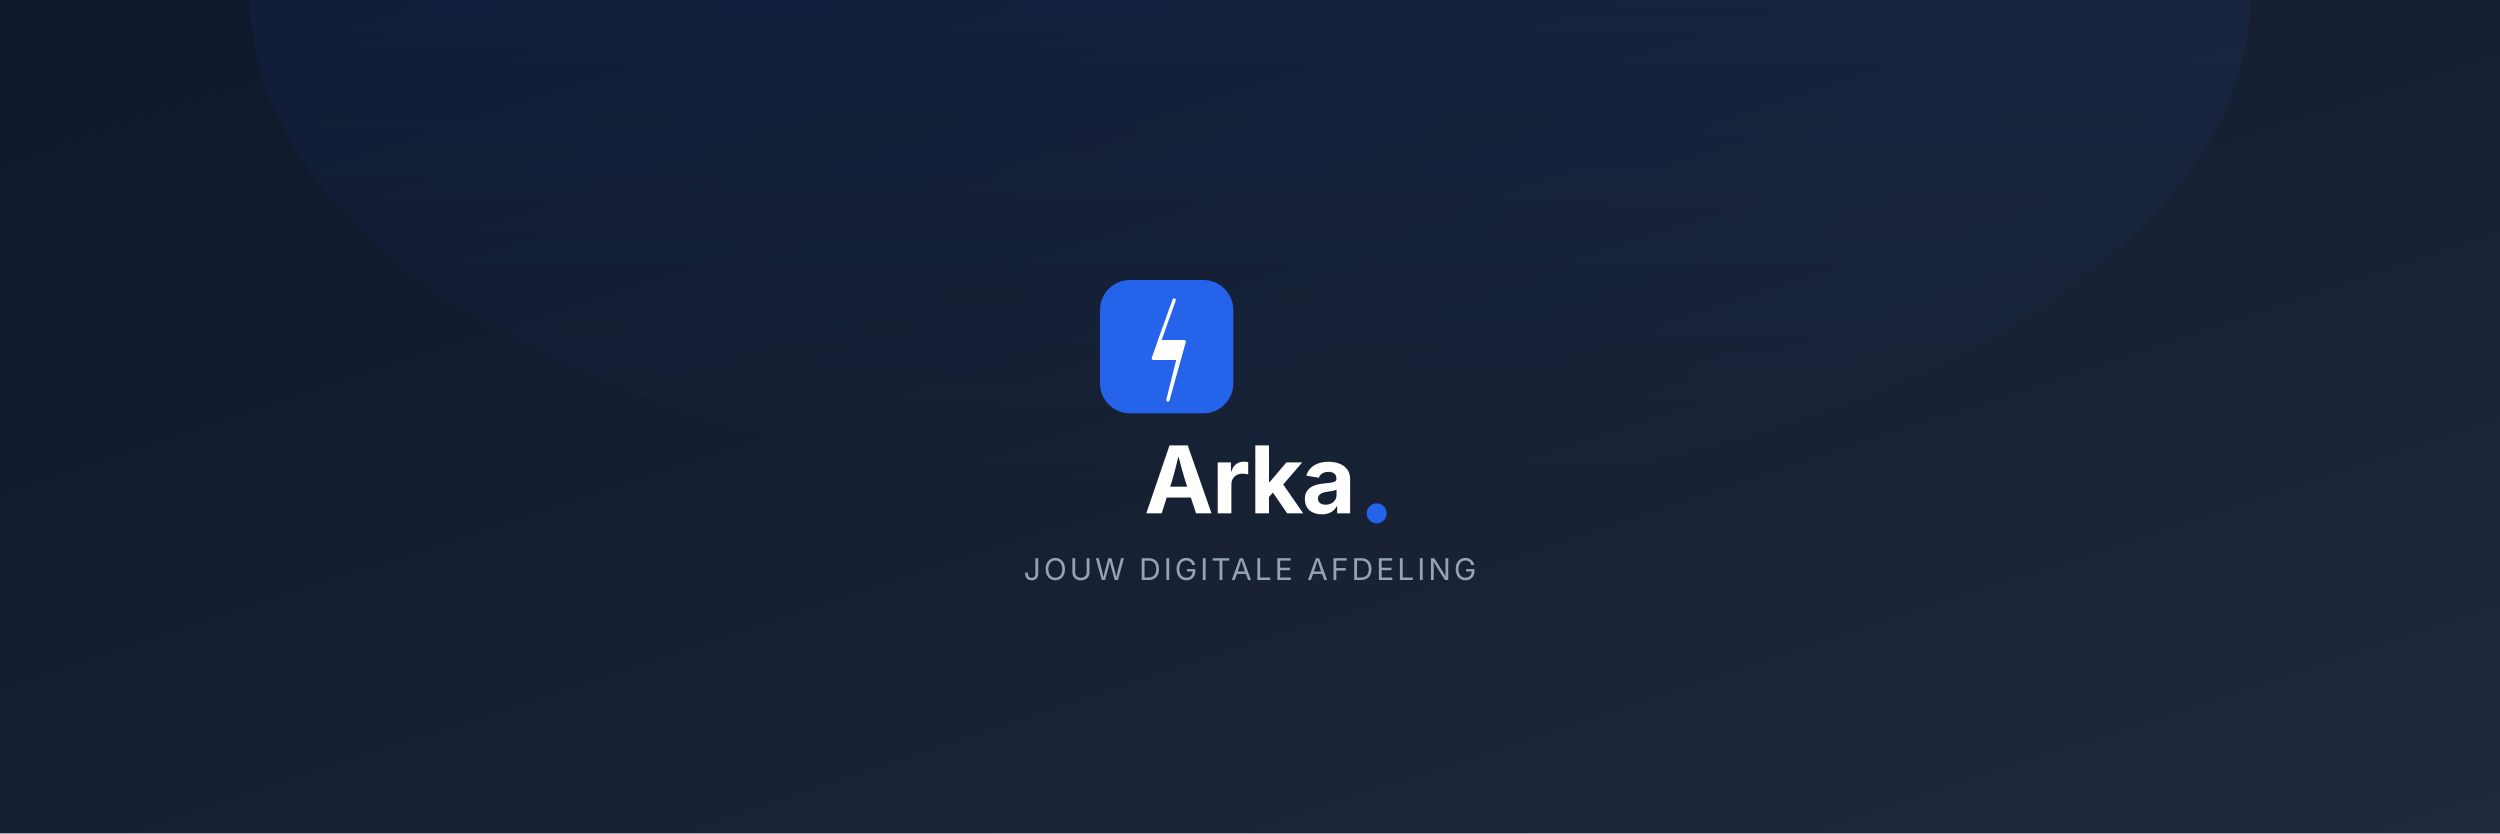
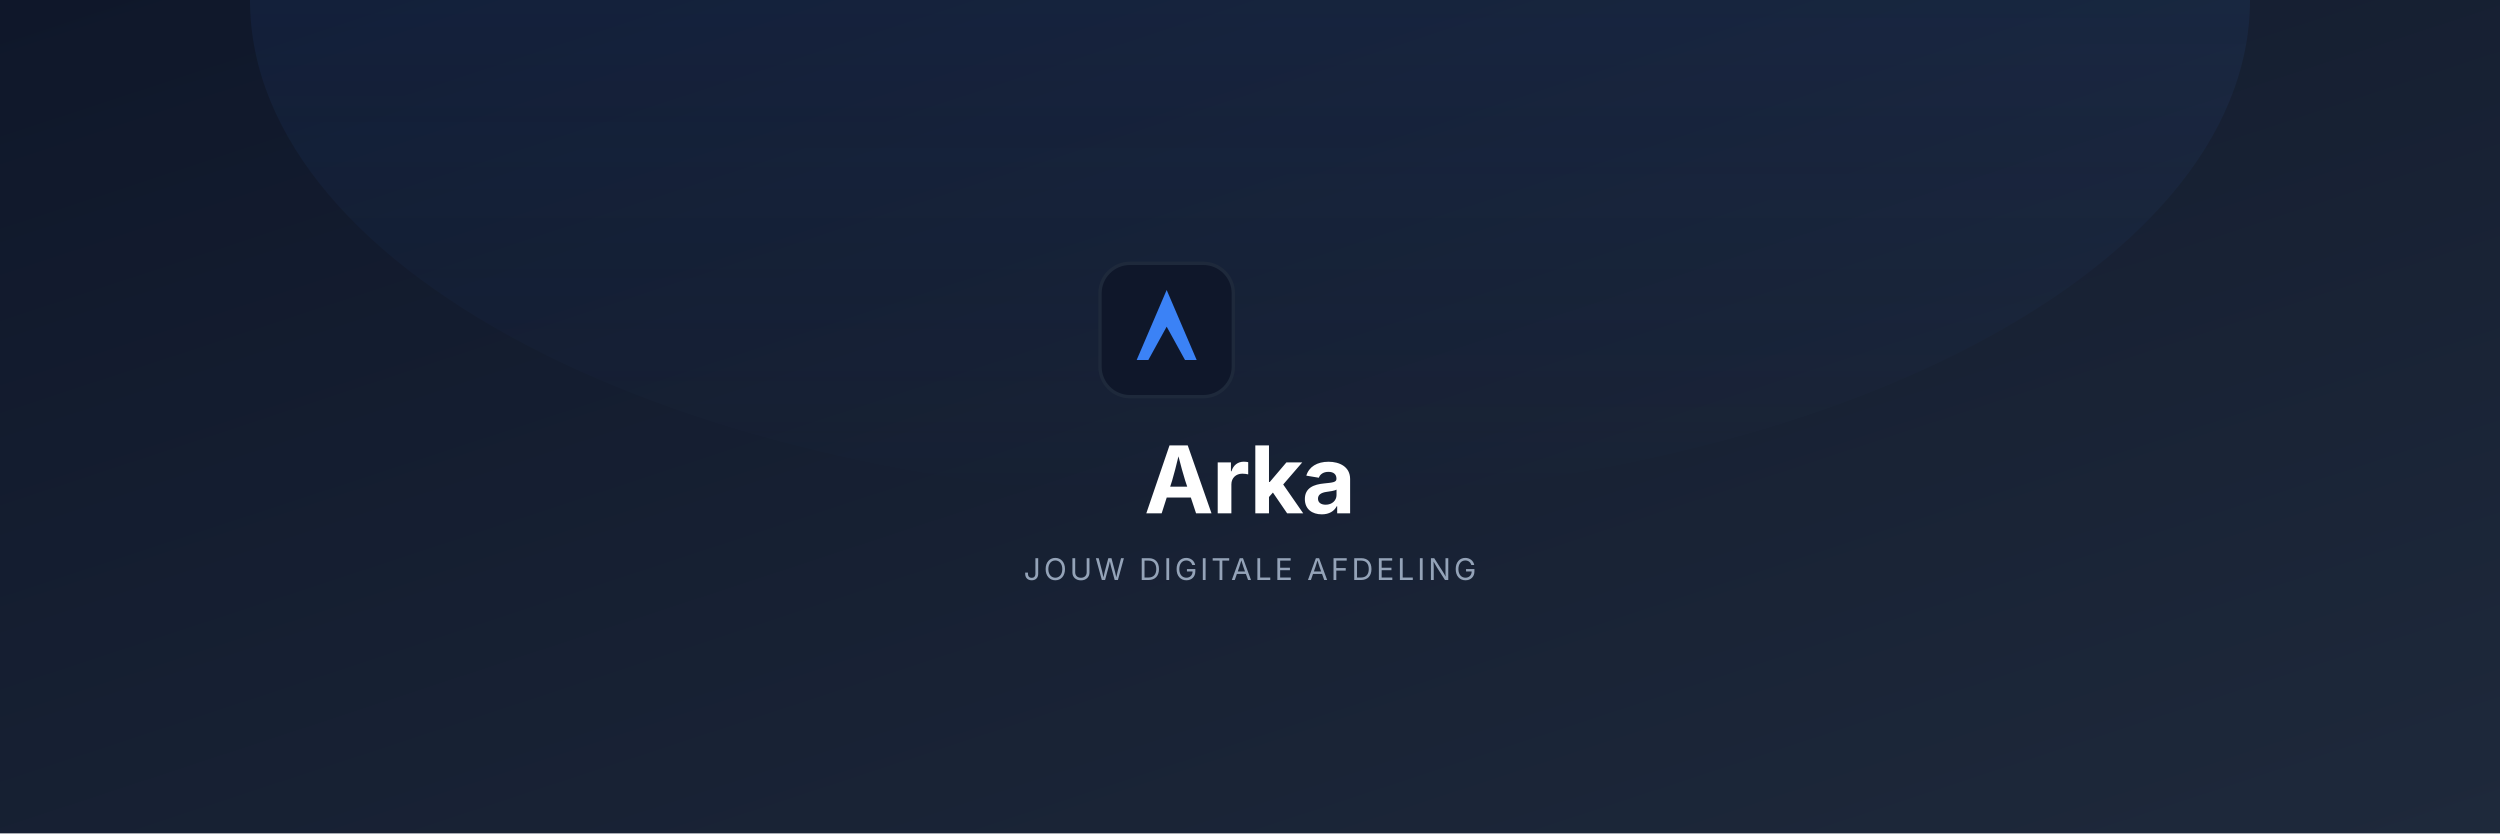
<svg xmlns="http://www.w3.org/2000/svg" viewBox="0 0 1500 500" width="1500" height="500">
  <defs>
    <linearGradient id="bg" x1="0" y1="0" x2="1" y2="1">
      <stop offset="0%" stop-color="#0F172A" />
      <stop offset="100%" stop-color="#1E293B" />
    </linearGradient>
    <linearGradient id="glow" x1="0" y1="0" x2="0" y2="1">
-       <stop offset="0%" stop-color="#2563EB" stop-opacity="0.15" />
-       <stop offset="100%" stop-color="#2563EB" stop-opacity="0" />
+       <stop offset="0%" stop-color="#3B82F6" stop-opacity="0.15" />
+       <stop offset="100%" stop-color="#3B82F6" stop-opacity="0" />
    </linearGradient>
  </defs>
  <rect width="1500" height="500" fill="url(#bg)" />
  <ellipse cx="750" cy="0" rx="600" ry="300" fill="url(#glow)" />
-   <rect x="660" y="168" width="80" height="80" rx="18" fill="#2563EB" />
-   <path d="M704.5 180L692 215h15l-6.25 25L710.5 205h-15z" fill="white" stroke="white" stroke-width="2" stroke-linejoin="round" />
+   <rect x="660" y="158" width="80" height="80" rx="18" fill="#0F172A" stroke="#1E293B" stroke-width="2" />
+   <path d="M700 174 L718 216 H711 L700 196 L689 216 H682 Z" fill="#3B82F6" />
+   <path d="M700 206 L694 216 H706 Z" fill="#0F172A" />
  <text x="750" y="308" text-anchor="middle" font-family="Inter, -apple-system, system-ui, sans-serif" font-weight="700" font-size="56" fill="white" letter-spacing="-0.02em">Arka</text>
-   <circle cx="826" cy="308" r="6" fill="#2563EB" />
  <text x="750" y="348" text-anchor="middle" font-family="Inter, -apple-system, system-ui, sans-serif" font-weight="400" font-size="18" fill="#94A3B8" letter-spacing="0.1em">JOUW DIGITALE AFDELING</text>
</svg>
